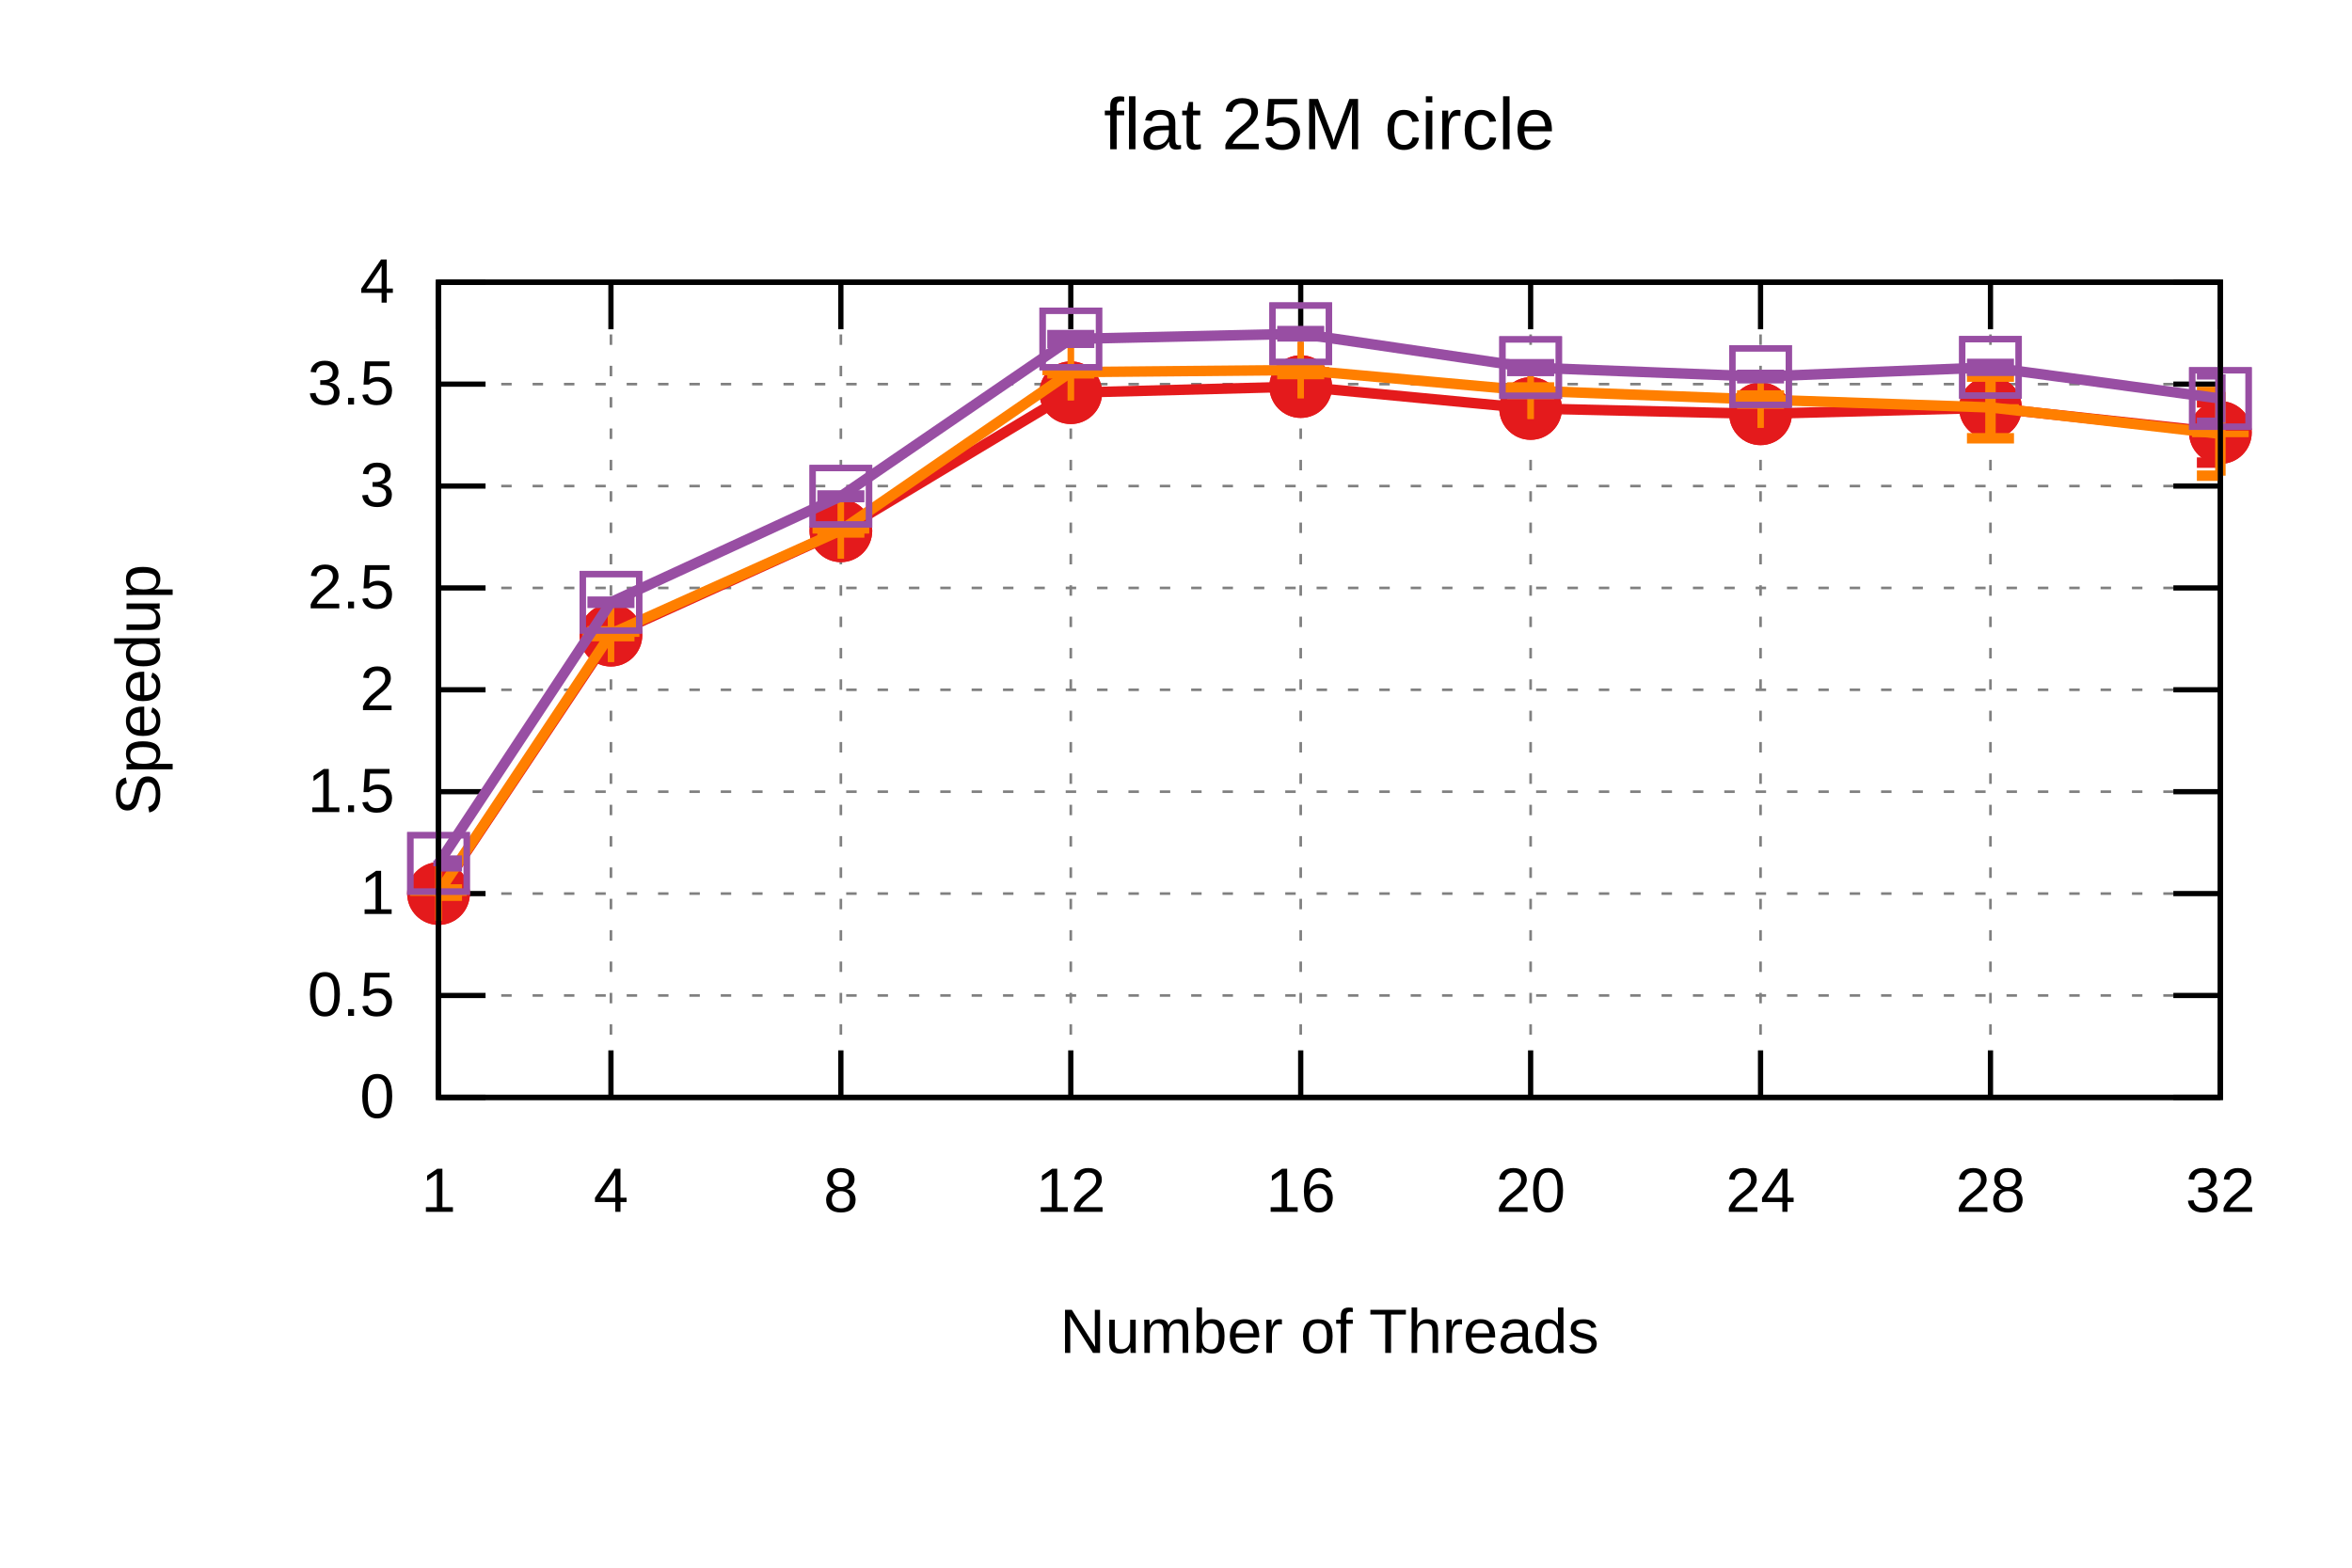
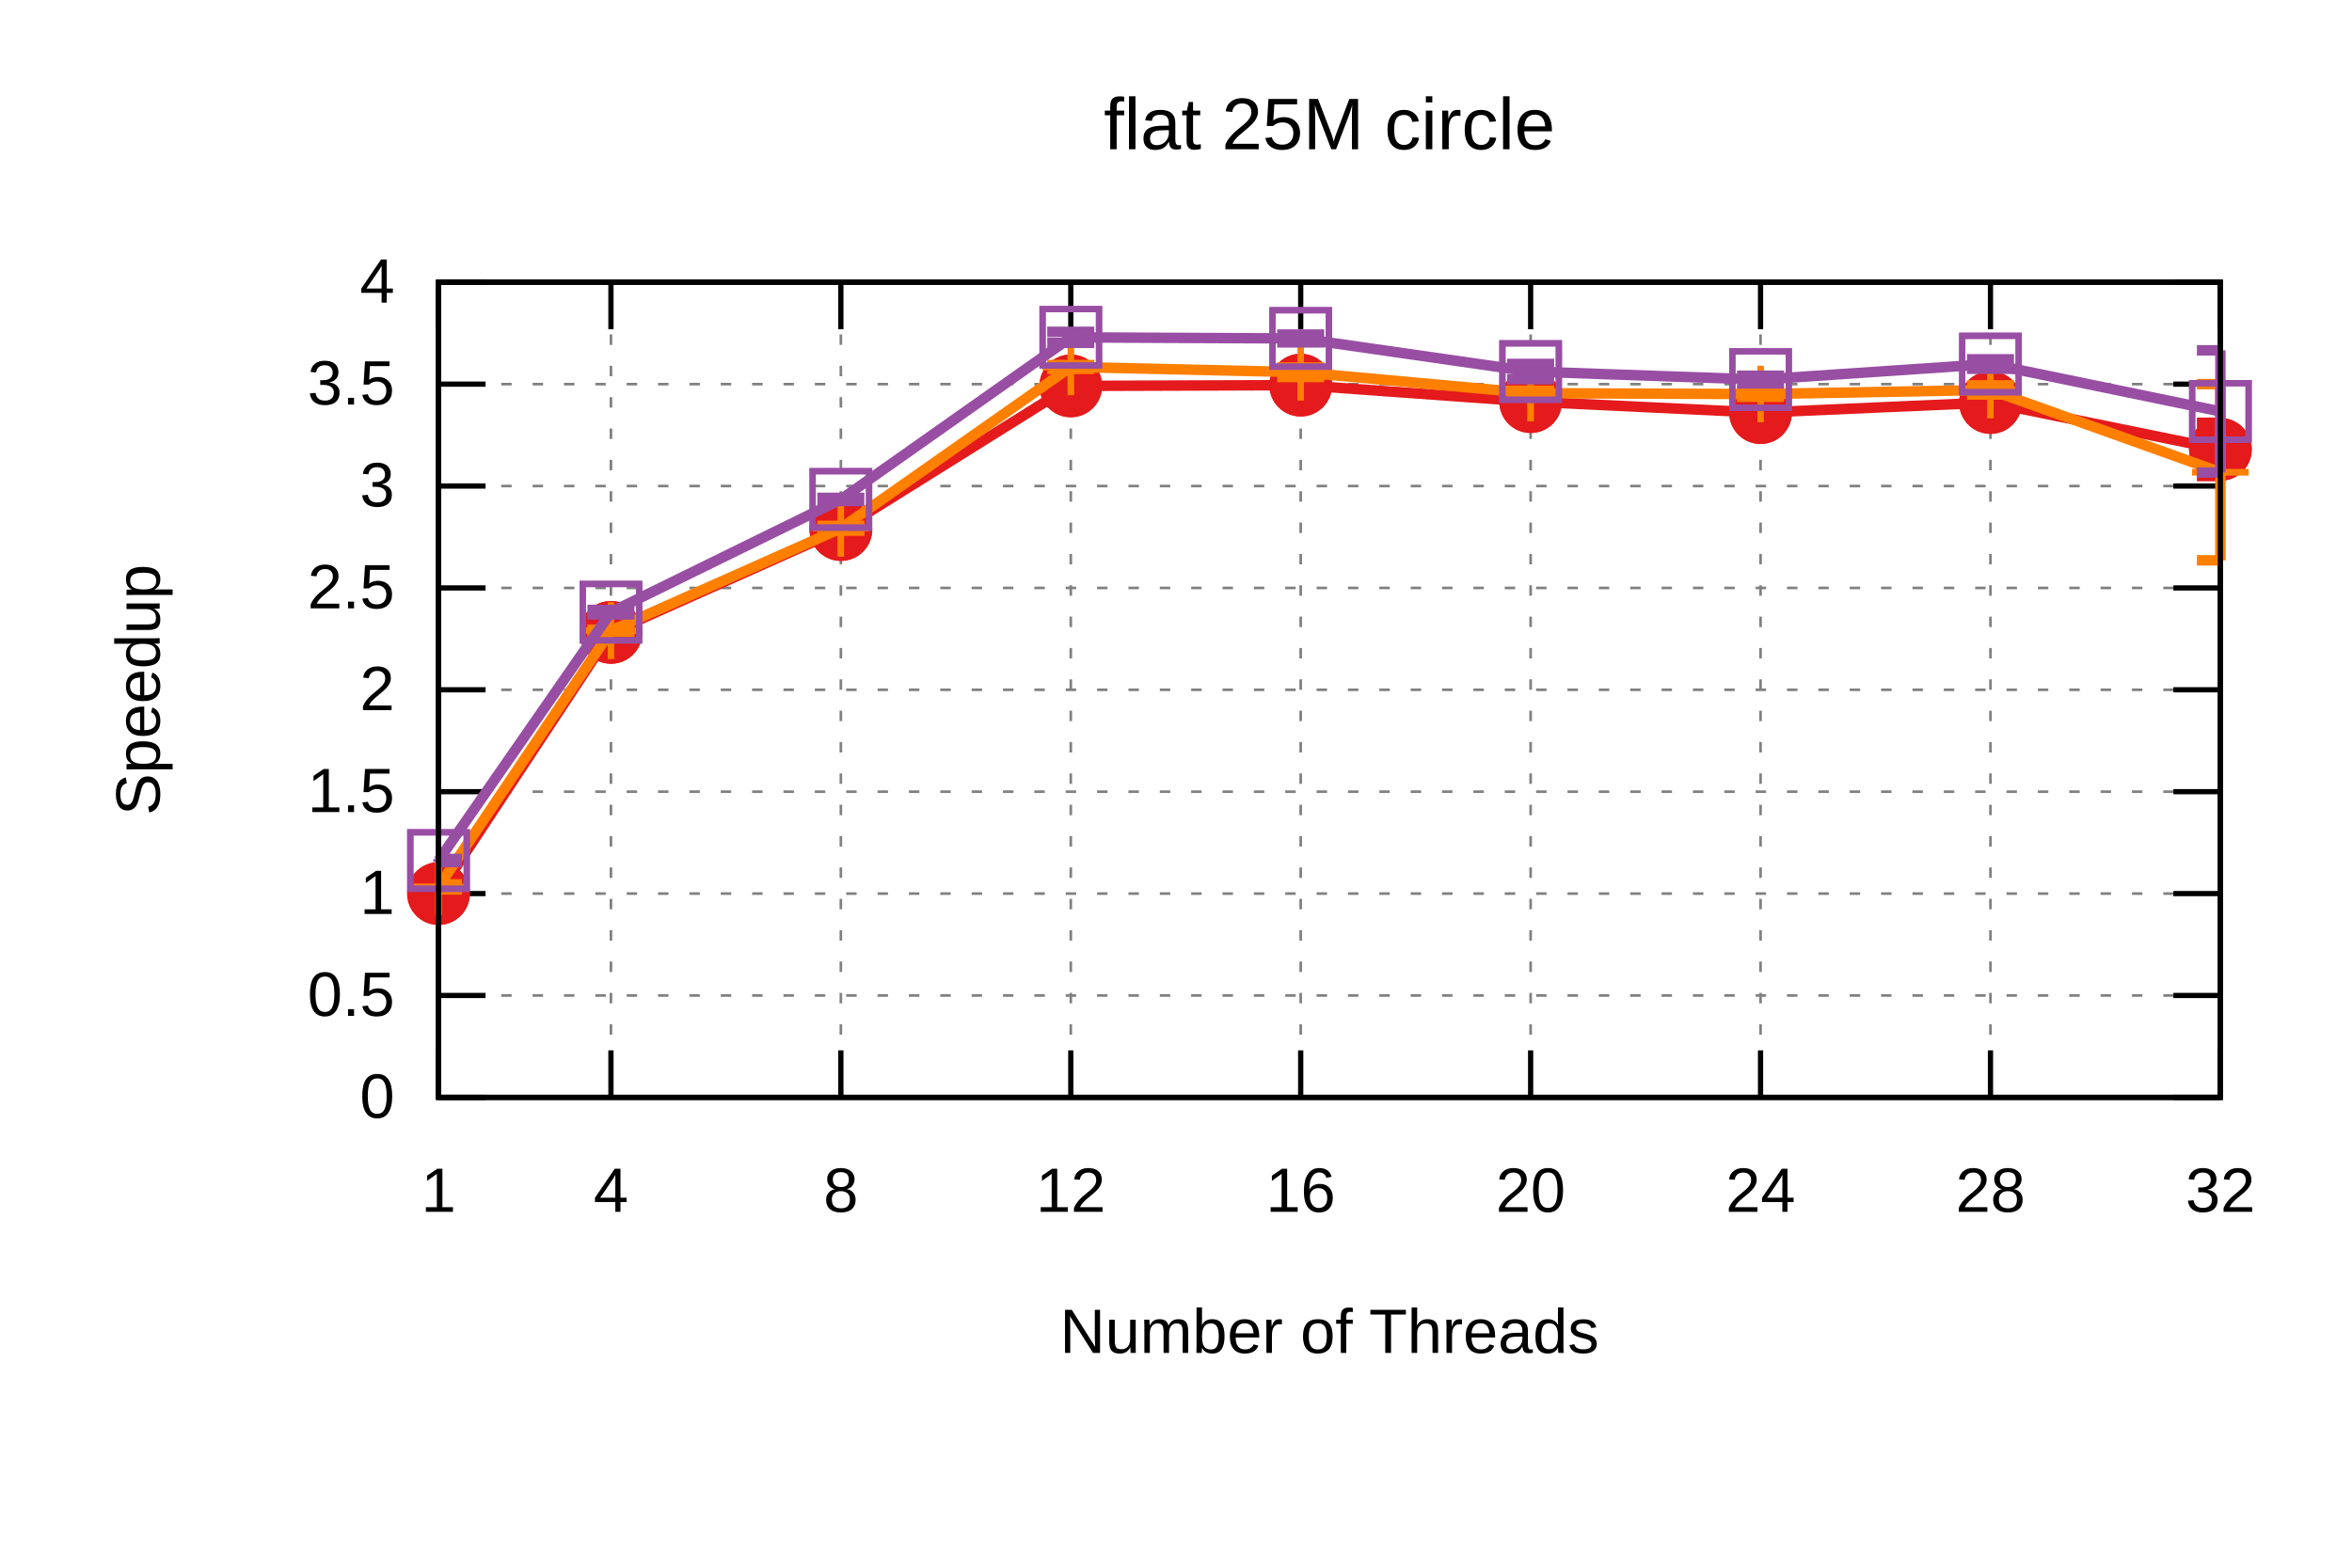
<svg xmlns="http://www.w3.org/2000/svg" xmlns:xlink="http://www.w3.org/1999/xlink" width="450" height="300" viewBox="0 0 450 300">
  <g id="gnuplot_canvas">
    <rect x="0" y="0" width="450" height="300" fill="none" />
    <defs>
      <circle id="gpDot" r="0.5" stroke-width="0.5" stroke="currentColor" />
      <path id="gpPt0" stroke-width="0.222" stroke="currentColor" d="M-1,0 h2 M0,-1 v2" />
      <path id="gpPt1" stroke-width="0.222" stroke="currentColor" d="M-1,-1 L1,1 M1,-1 L-1,1" />
      <path id="gpPt2" stroke-width="0.222" stroke="currentColor" d="M-1,0 L1,0 M0,-1 L0,1 M-1,-1 L1,1 M-1,1 L1,-1" />
      <rect id="gpPt3" stroke-width="0.222" stroke="currentColor" x="-1" y="-1" width="2" height="2" />
      <rect id="gpPt4" stroke-width="0.222" stroke="currentColor" fill="currentColor" x="-1" y="-1" width="2" height="2" />
      <circle id="gpPt5" stroke-width="0.222" stroke="currentColor" cx="0" cy="0" r="1" />
      <use xlink:href="#gpPt5" id="gpPt6" fill="currentColor" stroke="none" />
      <path id="gpPt7" stroke-width="0.222" stroke="currentColor" d="M0,-1.33 L-1.33,0.67 L1.33,0.67 z" />
      <use xlink:href="#gpPt7" id="gpPt8" fill="currentColor" stroke="none" />
      <use xlink:href="#gpPt7" id="gpPt9" stroke="currentColor" transform="rotate(180)" />
      <use xlink:href="#gpPt9" id="gpPt10" fill="currentColor" stroke="none" />
      <use xlink:href="#gpPt3" id="gpPt11" stroke="currentColor" transform="rotate(45)" />
      <use xlink:href="#gpPt11" id="gpPt12" fill="currentColor" stroke="none" />
      <path id="gpPt13" stroke-width="0.222" stroke="currentColor" d="M0,1.330 L1.265,0.411 L0.782,-1.067 L-0.782,-1.076 L-1.265,0.411 z" />
      <use xlink:href="#gpPt13" id="gpPt14" fill="currentColor" stroke="none" />
      <filter id="textbox" filterUnits="objectBoundingBox" x="0" y="0" height="1" width="1">
        <feFlood flood-color="white" flood-opacity="1" result="bgnd" />
        <feComposite in="SourceGraphic" in2="bgnd" operator="atop" />
      </filter>
      <filter id="greybox" filterUnits="objectBoundingBox" x="0" y="0" height="1" width="1">
        <feFlood flood-color="lightgrey" flood-opacity="1" result="grey" />
        <feComposite in="SourceGraphic" in2="grey" operator="atop" />
      </filter>
    </defs>
    <g fill="none" color="white" stroke="currentColor" stroke-width="1.00" stroke-linecap="butt" stroke-linejoin="miter">
</g>
    <g fill="none" color="black" stroke="currentColor" stroke-width="1.00" stroke-linecap="butt" stroke-linejoin="miter">
</g>
    <g fill="none" color="black" stroke="black" stroke-width="0.50" stroke-linecap="butt" stroke-linejoin="miter">
</g>
    <g fill="none" color="gray" stroke="currentColor" stroke-width="0.50" stroke-linecap="butt" stroke-linejoin="miter">
      <path stroke="gray" stroke-dasharray="2,4" class="gridline" d="M83.90,210.00 L424.82,210.00  " />
    </g>
    <g fill="none" color="gray" stroke="gray" stroke-width="1.00" stroke-linecap="butt" stroke-linejoin="miter">
</g>
    <g fill="none" color="black" stroke="currentColor" stroke-width="1.00" stroke-linecap="butt" stroke-linejoin="miter">
      <path stroke="black" d="M83.90,210.00 L92.90,210.00 M424.82,210.00 L415.82,210.00  " />
      <g transform="translate(75.51,213.90)" stroke="none" fill="black" font-family="Arial" font-size="12.00" text-anchor="end">
        <text>
          <tspan font-family="Arial"> 0</tspan>
        </text>
      </g>
    </g>
    <g fill="none" color="black" stroke="currentColor" stroke-width="1.00" stroke-linecap="butt" stroke-linejoin="miter">
</g>
    <g fill="none" color="black" stroke="black" stroke-width="0.50" stroke-linecap="butt" stroke-linejoin="miter">
</g>
    <g fill="none" color="gray" stroke="currentColor" stroke-width="0.50" stroke-linecap="butt" stroke-linejoin="miter">
      <path stroke="gray" stroke-dasharray="2,4" class="gridline" d="M83.90,190.50 L424.82,190.50  " />
    </g>
    <g fill="none" color="gray" stroke="gray" stroke-width="1.00" stroke-linecap="butt" stroke-linejoin="miter">
</g>
    <g fill="none" color="black" stroke="currentColor" stroke-width="1.00" stroke-linecap="butt" stroke-linejoin="miter">
      <path stroke="black" d="M83.90,190.50 L92.90,190.50 M424.82,190.50 L415.82,190.50  " />
      <g transform="translate(75.51,194.40)" stroke="none" fill="black" font-family="Arial" font-size="12.00" text-anchor="end">
        <text>
          <tspan font-family="Arial"> 0.5</tspan>
        </text>
      </g>
    </g>
    <g fill="none" color="black" stroke="currentColor" stroke-width="1.00" stroke-linecap="butt" stroke-linejoin="miter">
</g>
    <g fill="none" color="black" stroke="black" stroke-width="0.50" stroke-linecap="butt" stroke-linejoin="miter">
</g>
    <g fill="none" color="gray" stroke="currentColor" stroke-width="0.50" stroke-linecap="butt" stroke-linejoin="miter">
      <path stroke="gray" stroke-dasharray="2,4" class="gridline" d="M83.90,171.00 L424.82,171.00  " />
    </g>
    <g fill="none" color="gray" stroke="gray" stroke-width="1.00" stroke-linecap="butt" stroke-linejoin="miter">
</g>
    <g fill="none" color="black" stroke="currentColor" stroke-width="1.00" stroke-linecap="butt" stroke-linejoin="miter">
      <path stroke="black" d="M83.90,171.00 L92.90,171.00 M424.82,171.00 L415.82,171.00  " />
      <g transform="translate(75.51,174.90)" stroke="none" fill="black" font-family="Arial" font-size="12.00" text-anchor="end">
        <text>
          <tspan font-family="Arial"> 1</tspan>
        </text>
      </g>
    </g>
    <g fill="none" color="black" stroke="currentColor" stroke-width="1.00" stroke-linecap="butt" stroke-linejoin="miter">
</g>
    <g fill="none" color="black" stroke="black" stroke-width="0.50" stroke-linecap="butt" stroke-linejoin="miter">
</g>
    <g fill="none" color="gray" stroke="currentColor" stroke-width="0.50" stroke-linecap="butt" stroke-linejoin="miter">
      <path stroke="gray" stroke-dasharray="2,4" class="gridline" d="M83.90,151.50 L424.82,151.50  " />
    </g>
    <g fill="none" color="gray" stroke="gray" stroke-width="1.00" stroke-linecap="butt" stroke-linejoin="miter">
</g>
    <g fill="none" color="black" stroke="currentColor" stroke-width="1.00" stroke-linecap="butt" stroke-linejoin="miter">
      <path stroke="black" d="M83.90,151.50 L92.90,151.50 M424.82,151.50 L415.82,151.50  " />
      <g transform="translate(75.51,155.40)" stroke="none" fill="black" font-family="Arial" font-size="12.00" text-anchor="end">
        <text>
          <tspan font-family="Arial"> 1.5</tspan>
        </text>
      </g>
    </g>
    <g fill="none" color="black" stroke="currentColor" stroke-width="1.00" stroke-linecap="butt" stroke-linejoin="miter">
</g>
    <g fill="none" color="black" stroke="black" stroke-width="0.50" stroke-linecap="butt" stroke-linejoin="miter">
</g>
    <g fill="none" color="gray" stroke="currentColor" stroke-width="0.50" stroke-linecap="butt" stroke-linejoin="miter">
      <path stroke="gray" stroke-dasharray="2,4" class="gridline" d="M83.90,132.00 L424.82,132.00  " />
    </g>
    <g fill="none" color="gray" stroke="gray" stroke-width="1.00" stroke-linecap="butt" stroke-linejoin="miter">
</g>
    <g fill="none" color="black" stroke="currentColor" stroke-width="1.00" stroke-linecap="butt" stroke-linejoin="miter">
      <path stroke="black" d="M83.90,132.00 L92.90,132.00 M424.82,132.00 L415.82,132.00  " />
      <g transform="translate(75.51,135.90)" stroke="none" fill="black" font-family="Arial" font-size="12.00" text-anchor="end">
        <text>
          <tspan font-family="Arial"> 2</tspan>
        </text>
      </g>
    </g>
    <g fill="none" color="black" stroke="currentColor" stroke-width="1.00" stroke-linecap="butt" stroke-linejoin="miter">
</g>
    <g fill="none" color="black" stroke="black" stroke-width="0.50" stroke-linecap="butt" stroke-linejoin="miter">
</g>
    <g fill="none" color="gray" stroke="currentColor" stroke-width="0.50" stroke-linecap="butt" stroke-linejoin="miter">
      <path stroke="gray" stroke-dasharray="2,4" class="gridline" d="M83.90,112.51 L424.82,112.51  " />
    </g>
    <g fill="none" color="gray" stroke="gray" stroke-width="1.00" stroke-linecap="butt" stroke-linejoin="miter">
</g>
    <g fill="none" color="black" stroke="currentColor" stroke-width="1.00" stroke-linecap="butt" stroke-linejoin="miter">
      <path stroke="black" d="M83.90,112.51 L92.90,112.51 M424.82,112.51 L415.82,112.51  " />
      <g transform="translate(75.51,116.41)" stroke="none" fill="black" font-family="Arial" font-size="12.00" text-anchor="end">
        <text>
          <tspan font-family="Arial"> 2.5</tspan>
        </text>
      </g>
    </g>
    <g fill="none" color="black" stroke="currentColor" stroke-width="1.00" stroke-linecap="butt" stroke-linejoin="miter">
</g>
    <g fill="none" color="black" stroke="black" stroke-width="0.50" stroke-linecap="butt" stroke-linejoin="miter">
</g>
    <g fill="none" color="gray" stroke="currentColor" stroke-width="0.50" stroke-linecap="butt" stroke-linejoin="miter">
      <path stroke="gray" stroke-dasharray="2,4" class="gridline" d="M83.90,93.01 L424.82,93.01  " />
    </g>
    <g fill="none" color="gray" stroke="gray" stroke-width="1.00" stroke-linecap="butt" stroke-linejoin="miter">
</g>
    <g fill="none" color="black" stroke="currentColor" stroke-width="1.00" stroke-linecap="butt" stroke-linejoin="miter">
      <path stroke="black" d="M83.90,93.01 L92.90,93.01 M424.82,93.01 L415.82,93.01  " />
      <g transform="translate(75.51,96.91)" stroke="none" fill="black" font-family="Arial" font-size="12.00" text-anchor="end">
        <text>
          <tspan font-family="Arial"> 3</tspan>
        </text>
      </g>
    </g>
    <g fill="none" color="black" stroke="currentColor" stroke-width="1.00" stroke-linecap="butt" stroke-linejoin="miter">
</g>
    <g fill="none" color="black" stroke="black" stroke-width="0.50" stroke-linecap="butt" stroke-linejoin="miter">
</g>
    <g fill="none" color="gray" stroke="currentColor" stroke-width="0.50" stroke-linecap="butt" stroke-linejoin="miter">
      <path stroke="gray" stroke-dasharray="2,4" class="gridline" d="M83.90,73.51 L424.82,73.51  " />
    </g>
    <g fill="none" color="gray" stroke="gray" stroke-width="1.00" stroke-linecap="butt" stroke-linejoin="miter">
</g>
    <g fill="none" color="black" stroke="currentColor" stroke-width="1.00" stroke-linecap="butt" stroke-linejoin="miter">
      <path stroke="black" d="M83.90,73.51 L92.90,73.51 M424.82,73.51 L415.82,73.51  " />
      <g transform="translate(75.51,77.41)" stroke="none" fill="black" font-family="Arial" font-size="12.00" text-anchor="end">
        <text>
          <tspan font-family="Arial"> 3.5</tspan>
        </text>
      </g>
    </g>
    <g fill="none" color="black" stroke="currentColor" stroke-width="1.00" stroke-linecap="butt" stroke-linejoin="miter">
</g>
    <g fill="none" color="black" stroke="black" stroke-width="0.50" stroke-linecap="butt" stroke-linejoin="miter">
</g>
    <g fill="none" color="gray" stroke="currentColor" stroke-width="0.50" stroke-linecap="butt" stroke-linejoin="miter">
      <path stroke="gray" stroke-dasharray="2,4" class="gridline" d="M83.90,54.01 L424.82,54.01  " />
    </g>
    <g fill="none" color="gray" stroke="gray" stroke-width="1.00" stroke-linecap="butt" stroke-linejoin="miter">
</g>
    <g fill="none" color="black" stroke="currentColor" stroke-width="1.00" stroke-linecap="butt" stroke-linejoin="miter">
      <path stroke="black" d="M83.90,54.01 L92.90,54.01 M424.82,54.01 L415.82,54.01  " />
      <g transform="translate(75.51,57.91)" stroke="none" fill="black" font-family="Arial" font-size="12.00" text-anchor="end">
        <text>
          <tspan font-family="Arial"> 4</tspan>
        </text>
      </g>
    </g>
    <g fill="none" color="black" stroke="currentColor" stroke-width="1.00" stroke-linecap="butt" stroke-linejoin="miter">
</g>
    <g fill="none" color="black" stroke="black" stroke-width="0.50" stroke-linecap="butt" stroke-linejoin="miter">
</g>
    <g fill="none" color="gray" stroke="currentColor" stroke-width="0.50" stroke-linecap="butt" stroke-linejoin="miter">
      <path stroke="gray" stroke-dasharray="2,4" class="gridline" d="M83.90,210.00 L83.90,54.01  " />
    </g>
    <g fill="none" color="gray" stroke="gray" stroke-width="1.00" stroke-linecap="butt" stroke-linejoin="miter">
</g>
    <g fill="none" color="black" stroke="currentColor" stroke-width="1.00" stroke-linecap="butt" stroke-linejoin="miter">
      <path stroke="black" d="M83.90,210.00 L83.90,201.00 M83.90,54.01 L83.90,63.01  " />
      <g transform="translate(83.90,231.90)" stroke="none" fill="black" font-family="Arial" font-size="12.00" text-anchor="middle">
        <text>
          <tspan font-family="Arial"> 1</tspan>
        </text>
      </g>
    </g>
    <g fill="none" color="black" stroke="currentColor" stroke-width="1.00" stroke-linecap="butt" stroke-linejoin="miter">
</g>
    <g fill="none" color="black" stroke="black" stroke-width="0.50" stroke-linecap="butt" stroke-linejoin="miter">
</g>
    <g fill="none" color="gray" stroke="currentColor" stroke-width="0.50" stroke-linecap="butt" stroke-linejoin="miter">
      <path stroke="gray" stroke-dasharray="2,4" class="gridline" d="M116.89,210.00 L116.89,54.01  " />
    </g>
    <g fill="none" color="gray" stroke="gray" stroke-width="1.00" stroke-linecap="butt" stroke-linejoin="miter">
</g>
    <g fill="none" color="black" stroke="currentColor" stroke-width="1.00" stroke-linecap="butt" stroke-linejoin="miter">
      <path stroke="black" d="M116.89,210.00 L116.89,201.00 M116.89,54.01 L116.89,63.01  " />
      <g transform="translate(116.89,231.90)" stroke="none" fill="black" font-family="Arial" font-size="12.00" text-anchor="middle">
        <text>
          <tspan font-family="Arial"> 4</tspan>
        </text>
      </g>
    </g>
    <g fill="none" color="black" stroke="currentColor" stroke-width="1.00" stroke-linecap="butt" stroke-linejoin="miter">
</g>
    <g fill="none" color="black" stroke="black" stroke-width="0.50" stroke-linecap="butt" stroke-linejoin="miter">
</g>
    <g fill="none" color="gray" stroke="currentColor" stroke-width="0.50" stroke-linecap="butt" stroke-linejoin="miter">
      <path stroke="gray" stroke-dasharray="2,4" class="gridline" d="M160.88,210.00 L160.88,54.01  " />
    </g>
    <g fill="none" color="gray" stroke="gray" stroke-width="1.00" stroke-linecap="butt" stroke-linejoin="miter">
</g>
    <g fill="none" color="black" stroke="currentColor" stroke-width="1.00" stroke-linecap="butt" stroke-linejoin="miter">
      <path stroke="black" d="M160.88,210.00 L160.88,201.00 M160.88,54.01 L160.88,63.01  " />
      <g transform="translate(160.88,231.90)" stroke="none" fill="black" font-family="Arial" font-size="12.00" text-anchor="middle">
        <text>
          <tspan font-family="Arial"> 8</tspan>
        </text>
      </g>
    </g>
    <g fill="none" color="black" stroke="currentColor" stroke-width="1.00" stroke-linecap="butt" stroke-linejoin="miter">
</g>
    <g fill="none" color="black" stroke="black" stroke-width="0.50" stroke-linecap="butt" stroke-linejoin="miter">
</g>
    <g fill="none" color="gray" stroke="currentColor" stroke-width="0.50" stroke-linecap="butt" stroke-linejoin="miter">
      <path stroke="gray" stroke-dasharray="2,4" class="gridline" d="M204.87,210.00 L204.87,54.01  " />
    </g>
    <g fill="none" color="gray" stroke="gray" stroke-width="1.00" stroke-linecap="butt" stroke-linejoin="miter">
</g>
    <g fill="none" color="black" stroke="currentColor" stroke-width="1.00" stroke-linecap="butt" stroke-linejoin="miter">
      <path stroke="black" d="M204.87,210.00 L204.87,201.00 M204.87,54.01 L204.87,63.01  " />
      <g transform="translate(204.87,231.90)" stroke="none" fill="black" font-family="Arial" font-size="12.00" text-anchor="middle">
        <text>
          <tspan font-family="Arial"> 12</tspan>
        </text>
      </g>
    </g>
    <g fill="none" color="black" stroke="currentColor" stroke-width="1.00" stroke-linecap="butt" stroke-linejoin="miter">
</g>
    <g fill="none" color="black" stroke="black" stroke-width="0.50" stroke-linecap="butt" stroke-linejoin="miter">
</g>
    <g fill="none" color="gray" stroke="currentColor" stroke-width="0.50" stroke-linecap="butt" stroke-linejoin="miter">
      <path stroke="gray" stroke-dasharray="2,4" class="gridline" d="M248.86,210.00 L248.86,54.01  " />
    </g>
    <g fill="none" color="gray" stroke="gray" stroke-width="1.00" stroke-linecap="butt" stroke-linejoin="miter">
</g>
    <g fill="none" color="black" stroke="currentColor" stroke-width="1.00" stroke-linecap="butt" stroke-linejoin="miter">
      <path stroke="black" d="M248.86,210.00 L248.86,201.00 M248.86,54.01 L248.86,63.01  " />
      <g transform="translate(248.86,231.90)" stroke="none" fill="black" font-family="Arial" font-size="12.00" text-anchor="middle">
        <text>
          <tspan font-family="Arial"> 16</tspan>
        </text>
      </g>
    </g>
    <g fill="none" color="black" stroke="currentColor" stroke-width="1.00" stroke-linecap="butt" stroke-linejoin="miter">
</g>
    <g fill="none" color="black" stroke="black" stroke-width="0.50" stroke-linecap="butt" stroke-linejoin="miter">
</g>
    <g fill="none" color="gray" stroke="currentColor" stroke-width="0.50" stroke-linecap="butt" stroke-linejoin="miter">
      <path stroke="gray" stroke-dasharray="2,4" class="gridline" d="M292.85,210.00 L292.85,54.01  " />
    </g>
    <g fill="none" color="gray" stroke="gray" stroke-width="1.00" stroke-linecap="butt" stroke-linejoin="miter">
</g>
    <g fill="none" color="black" stroke="currentColor" stroke-width="1.00" stroke-linecap="butt" stroke-linejoin="miter">
      <path stroke="black" d="M292.85,210.00 L292.85,201.00 M292.85,54.01 L292.85,63.01  " />
      <g transform="translate(292.85,231.90)" stroke="none" fill="black" font-family="Arial" font-size="12.00" text-anchor="middle">
        <text>
          <tspan font-family="Arial"> 20</tspan>
        </text>
      </g>
    </g>
    <g fill="none" color="black" stroke="currentColor" stroke-width="1.00" stroke-linecap="butt" stroke-linejoin="miter">
</g>
    <g fill="none" color="black" stroke="black" stroke-width="0.50" stroke-linecap="butt" stroke-linejoin="miter">
</g>
    <g fill="none" color="gray" stroke="currentColor" stroke-width="0.50" stroke-linecap="butt" stroke-linejoin="miter">
      <path stroke="gray" stroke-dasharray="2,4" class="gridline" d="M336.84,210.00 L336.84,54.01  " />
    </g>
    <g fill="none" color="gray" stroke="gray" stroke-width="1.00" stroke-linecap="butt" stroke-linejoin="miter">
</g>
    <g fill="none" color="black" stroke="currentColor" stroke-width="1.00" stroke-linecap="butt" stroke-linejoin="miter">
      <path stroke="black" d="M336.84,210.00 L336.84,201.00 M336.84,54.01 L336.84,63.01  " />
      <g transform="translate(336.84,231.90)" stroke="none" fill="black" font-family="Arial" font-size="12.00" text-anchor="middle">
        <text>
          <tspan font-family="Arial"> 24</tspan>
        </text>
      </g>
    </g>
    <g fill="none" color="black" stroke="currentColor" stroke-width="1.00" stroke-linecap="butt" stroke-linejoin="miter">
</g>
    <g fill="none" color="black" stroke="black" stroke-width="0.50" stroke-linecap="butt" stroke-linejoin="miter">
</g>
    <g fill="none" color="gray" stroke="currentColor" stroke-width="0.50" stroke-linecap="butt" stroke-linejoin="miter">
      <path stroke="gray" stroke-dasharray="2,4" class="gridline" d="M380.83,210.00 L380.83,54.01  " />
    </g>
    <g fill="none" color="gray" stroke="gray" stroke-width="1.00" stroke-linecap="butt" stroke-linejoin="miter">
</g>
    <g fill="none" color="black" stroke="currentColor" stroke-width="1.00" stroke-linecap="butt" stroke-linejoin="miter">
      <path stroke="black" d="M380.83,210.00 L380.83,201.00 M380.83,54.01 L380.83,63.01  " />
      <g transform="translate(380.83,231.90)" stroke="none" fill="black" font-family="Arial" font-size="12.00" text-anchor="middle">
        <text>
          <tspan font-family="Arial"> 28</tspan>
        </text>
      </g>
    </g>
    <g fill="none" color="black" stroke="currentColor" stroke-width="1.00" stroke-linecap="butt" stroke-linejoin="miter">
</g>
    <g fill="none" color="black" stroke="black" stroke-width="0.50" stroke-linecap="butt" stroke-linejoin="miter">
</g>
    <g fill="none" color="gray" stroke="currentColor" stroke-width="0.50" stroke-linecap="butt" stroke-linejoin="miter">
      <path stroke="gray" stroke-dasharray="2,4" class="gridline" d="M424.82,210.00 L424.82,54.01  " />
    </g>
    <g fill="none" color="gray" stroke="gray" stroke-width="1.00" stroke-linecap="butt" stroke-linejoin="miter">
</g>
    <g fill="none" color="black" stroke="currentColor" stroke-width="1.00" stroke-linecap="butt" stroke-linejoin="miter">
      <path stroke="black" d="M424.82,210.00 L424.82,201.00 M424.82,54.01 L424.82,63.01  " />
      <g transform="translate(424.82,231.90)" stroke="none" fill="black" font-family="Arial" font-size="12.00" text-anchor="middle">
        <text>
          <tspan font-family="Arial"> 32</tspan>
        </text>
      </g>
    </g>
    <g fill="none" color="black" stroke="currentColor" stroke-width="1.00" stroke-linecap="butt" stroke-linejoin="miter">
</g>
    <g fill="none" color="black" stroke="currentColor" stroke-width="1.00" stroke-linecap="butt" stroke-linejoin="miter">
      <path stroke="black" d="M83.90,54.01 L83.90,210.00 L424.82,210.00 L424.82,54.01 L83.90,54.01 Z  " />
    </g>
    <g fill="none" color="black" stroke="currentColor" stroke-width="1.00" stroke-linecap="butt" stroke-linejoin="miter">
      <g transform="translate(30.55,132.01) rotate(270)" stroke="none" fill="black" font-family="Arial" font-size="12.00" text-anchor="middle">
        <text>
          <tspan font-family="Arial">Speedup</tspan>
        </text>
      </g>
    </g>
    <g fill="none" color="black" stroke="currentColor" stroke-width="1.00" stroke-linecap="butt" stroke-linejoin="miter">
      <g transform="translate(254.36,258.90)" stroke="none" fill="black" font-family="Arial" font-size="12.00" text-anchor="middle">
        <text>
          <tspan font-family="Arial">Number of Threads</tspan>
        </text>
      </g>
    </g>
    <g fill="none" color="black" stroke="currentColor" stroke-width="1.00" stroke-linecap="butt" stroke-linejoin="miter">
</g>
    <g id="gnuplot_plot_1">
      <g fill="none" color="white" stroke="currentColor" stroke-width="2.00" stroke-linecap="butt" stroke-linejoin="miter">
</g>
      <g fill="none" color="black" stroke="currentColor" stroke-width="2.00" stroke-linecap="butt" stroke-linejoin="miter">
-         <path stroke="rgb(228,  26,  28)" d="M83.90,172.85 L83.90,169.15 M83.90,172.85 L88.40,172.85 M83.90,169.15 L88.40,169.15 M116.89,121.84 L116.89,121.26   M112.39,121.84 L121.39,121.84 M112.39,121.26 L121.39,121.26 M160.88,101.67 L160.88,101.49 M156.38,101.67 L165.38,101.67   M156.38,101.49 L165.38,101.49 M204.87,75.71 L204.87,74.59 M200.37,75.71 L209.37,75.71 M200.37,74.59 L209.37,74.59   M248.86,74.83 L248.86,73.14 M244.36,74.83 L253.36,74.83 M244.36,73.14 L253.36,73.14 M292.85,79.02 L292.85,77.33   M288.35,79.02 L297.35,79.02 M288.35,77.33 L297.35,77.33 M336.84,79.82 L336.84,78.55 M332.34,79.82 L341.34,79.82   M332.34,78.55 L341.34,78.55 M380.83,78.72 L380.83,77.37 M376.33,78.72 L385.33,78.72 M376.33,77.37 L385.33,77.37   M424.82,88.53 L424.82,77.01 M420.32,88.53 L424.82,88.53 M420.32,77.01 L424.82,77.01  " />
+         <path stroke="rgb(228,  26,  28)" d="M83.90,171.48 L83.90,170.52 M83.90,171.48 L88.40,171.48 M83.90,170.52 L88.40,170.52 M116.89,122.11 L116.89,119.93   M112.39,122.11 L121.39,122.11 M112.39,119.93 L121.39,119.93 M160.88,101.50 L160.88,101.18 M156.38,101.50 L165.38,101.50   M156.38,101.18 L165.38,101.18 M204.87,74.38 L204.87,73.32 M200.37,74.38 L209.37,74.38 M200.37,73.32 L209.37,73.32   M248.86,75.21 L248.86,72.19 M244.36,75.21 L253.36,75.21 M244.36,72.19 L253.36,72.19 M292.85,77.33 L292.85,76.39   M288.35,77.33 L297.35,77.33 M288.35,76.39 L297.35,76.39 M336.84,79.61 L336.84,78.31 M332.34,79.61 L341.34,79.61   M332.34,78.31 L341.34,78.31 M380.83,78.26 L380.83,75.80 M376.33,78.26 L385.33,78.26 M376.33,75.80 L385.33,75.80   M424.82,91.10 L424.82,80.90 M420.32,91.10 L424.82,91.10 M420.32,80.90 L424.82,80.90  " />
      </g>
      <g fill="none" color="black" stroke="currentColor" stroke-width="2.00" stroke-linecap="butt" stroke-linejoin="miter">
        <use xlink:href="#gpPt6" transform="translate(83.90,171.00) scale(5.40)" color="rgb(228,  26,  28)" />
-         <use xlink:href="#gpPt6" transform="translate(116.89,121.55) scale(5.40)" color="rgb(228,  26,  28)" />
-         <use xlink:href="#gpPt6" transform="translate(160.88,101.58) scale(5.40)" color="rgb(228,  26,  28)" />
-         <use xlink:href="#gpPt6" transform="translate(204.87,75.15) scale(5.40)" color="rgb(228,  26,  28)" />
-         <use xlink:href="#gpPt6" transform="translate(248.86,73.98) scale(5.40)" color="rgb(228,  26,  28)" />
-         <use xlink:href="#gpPt6" transform="translate(292.85,78.17) scale(5.40)" color="rgb(228,  26,  28)" />
-         <use xlink:href="#gpPt6" transform="translate(336.84,79.19) scale(5.40)" color="rgb(228,  26,  28)" />
-         <use xlink:href="#gpPt6" transform="translate(380.83,78.04) scale(5.40)" color="rgb(228,  26,  28)" />
-         <use xlink:href="#gpPt6" transform="translate(424.82,82.77) scale(5.40)" color="rgb(228,  26,  28)" />
+         <use xlink:href="#gpPt6" transform="translate(116.89,121.02) scale(5.40)" color="rgb(228,  26,  28)" />
+         <use xlink:href="#gpPt6" transform="translate(160.88,101.34) scale(5.40)" color="rgb(228,  26,  28)" />
+         <use xlink:href="#gpPt6" transform="translate(204.87,73.85) scale(5.40)" color="rgb(228,  26,  28)" />
+         <use xlink:href="#gpPt6" transform="translate(248.86,73.70) scale(5.40)" color="rgb(228,  26,  28)" />
+         <use xlink:href="#gpPt6" transform="translate(292.85,76.86) scale(5.40)" color="rgb(228,  26,  28)" />
+         <use xlink:href="#gpPt6" transform="translate(336.84,78.96) scale(5.40)" color="rgb(228,  26,  28)" />
+         <use xlink:href="#gpPt6" transform="translate(380.83,77.03) scale(5.40)" color="rgb(228,  26,  28)" />
+         <use xlink:href="#gpPt6" transform="translate(424.82,86.00) scale(5.40)" color="rgb(228,  26,  28)" />
      </g>
    </g>
    <g id="gnuplot_plot_2">
      <g fill="none" color="black" stroke="currentColor" stroke-width="2.00" stroke-linecap="butt" stroke-linejoin="miter">
-         <path stroke="rgb(228,  26,  28)" d="M83.90,171.00 L116.89,121.55 L160.88,101.58 L204.87,75.15 L248.86,73.98 L292.85,78.17 L336.84,79.19 L380.83,78.04   L424.82,82.77  " />
+         <path stroke="rgb(228,  26,  28)" d="M83.90,171.00 L116.89,121.02 L160.88,101.34 L204.87,73.85 L248.86,73.70 L292.85,76.86 L336.84,78.96 L380.83,77.03   L424.82,86.00  " />
        <use xlink:href="#gpPt6" transform="translate(83.90,171.00) scale(5.40)" color="rgb(228,  26,  28)" />
-         <use xlink:href="#gpPt6" transform="translate(116.89,121.55) scale(5.40)" color="rgb(228,  26,  28)" />
-         <use xlink:href="#gpPt6" transform="translate(160.88,101.58) scale(5.40)" color="rgb(228,  26,  28)" />
-         <use xlink:href="#gpPt6" transform="translate(204.87,75.15) scale(5.40)" color="rgb(228,  26,  28)" />
-         <use xlink:href="#gpPt6" transform="translate(248.86,73.98) scale(5.40)" color="rgb(228,  26,  28)" />
-         <use xlink:href="#gpPt6" transform="translate(292.85,78.17) scale(5.40)" color="rgb(228,  26,  28)" />
-         <use xlink:href="#gpPt6" transform="translate(336.84,79.19) scale(5.40)" color="rgb(228,  26,  28)" />
-         <use xlink:href="#gpPt6" transform="translate(380.83,78.04) scale(5.40)" color="rgb(228,  26,  28)" />
-         <use xlink:href="#gpPt6" transform="translate(424.82,82.77) scale(5.40)" color="rgb(228,  26,  28)" />
+         <use xlink:href="#gpPt6" transform="translate(116.89,121.02) scale(5.40)" color="rgb(228,  26,  28)" />
+         <use xlink:href="#gpPt6" transform="translate(160.88,101.34) scale(5.40)" color="rgb(228,  26,  28)" />
+         <use xlink:href="#gpPt6" transform="translate(204.87,73.85) scale(5.40)" color="rgb(228,  26,  28)" />
+         <use xlink:href="#gpPt6" transform="translate(248.86,73.70) scale(5.40)" color="rgb(228,  26,  28)" />
+         <use xlink:href="#gpPt6" transform="translate(292.85,76.86) scale(5.40)" color="rgb(228,  26,  28)" />
+         <use xlink:href="#gpPt6" transform="translate(336.84,78.96) scale(5.40)" color="rgb(228,  26,  28)" />
+         <use xlink:href="#gpPt6" transform="translate(380.83,77.03) scale(5.40)" color="rgb(228,  26,  28)" />
+         <use xlink:href="#gpPt6" transform="translate(424.82,86.00) scale(5.40)" color="rgb(228,  26,  28)" />
      </g>
    </g>
    <g id="gnuplot_plot_3">
      <g fill="none" color="black" stroke="currentColor" stroke-width="2.00" stroke-linecap="butt" stroke-linejoin="miter">
-         <path stroke="rgb(255, 127,   0)" d="M83.90,171.40 L83.90,170.21 M83.90,171.40 L88.40,171.40 M83.90,170.21 L88.40,170.21 M116.89,121.73 L116.89,120.82   M112.39,121.73 L121.39,121.73 M112.39,120.82 L121.39,120.82 M160.88,101.89 L160.88,101.10 M156.38,101.89 L165.38,101.89   M156.38,101.10 L165.38,101.10 M204.87,71.44 L204.87,70.98 M200.37,71.44 L209.37,71.44 M200.37,70.98 L209.37,70.98   M248.86,71.58 L248.86,70.03 M244.36,71.58 L253.36,71.58 M244.36,70.03 L253.36,70.03 M292.85,75.39 L292.85,74.15   M288.35,75.39 L297.35,75.39 M288.35,74.15 L297.35,74.15 M336.84,77.23 L336.84,75.69 M332.34,77.23 L341.34,77.23   M332.34,75.69 L341.34,75.69 M380.83,83.87 L380.83,72.07 M376.33,83.87 L385.33,83.87 M376.33,72.07 L385.33,72.07   M424.82,91.03 L424.82,75.01 M420.32,91.03 L424.82,91.03 M420.32,75.01 L424.82,75.01  " />
-       </g>
-       <g fill="none" color="black" stroke="currentColor" stroke-width="2.00" stroke-linecap="butt" stroke-linejoin="miter">
-         <use xlink:href="#gpPt0" transform="translate(83.90,170.81) scale(5.40)" color="rgb(255, 127,   0)" />
-         <use xlink:href="#gpPt0" transform="translate(116.89,121.27) scale(5.40)" color="rgb(255, 127,   0)" />
-         <use xlink:href="#gpPt0" transform="translate(160.88,101.49) scale(5.40)" color="rgb(255, 127,   0)" />
-         <use xlink:href="#gpPt0" transform="translate(204.87,71.21) scale(5.40)" color="rgb(255, 127,   0)" />
-         <use xlink:href="#gpPt0" transform="translate(248.86,70.81) scale(5.40)" color="rgb(255, 127,   0)" />
-         <use xlink:href="#gpPt0" transform="translate(292.85,74.77) scale(5.40)" color="rgb(255, 127,   0)" />
-         <use xlink:href="#gpPt0" transform="translate(336.84,76.46) scale(5.40)" color="rgb(255, 127,   0)" />
-         <use xlink:href="#gpPt0" transform="translate(380.83,77.97) scale(5.40)" color="rgb(255, 127,   0)" />
-         <use xlink:href="#gpPt0" transform="translate(424.82,83.02) scale(5.40)" color="rgb(255, 127,   0)" />
+         <path stroke="rgb(255, 127,   0)" d="M83.90,170.21 L83.90,169.23 M83.90,170.21 L88.40,170.21 M83.90,169.23 L88.40,169.23 M116.89,120.87 L116.89,120.50   M112.39,120.87 L121.39,120.87 M112.39,120.50 L121.39,120.50 M160.88,101.55 L160.88,100.64 M156.38,101.55 L165.38,101.55   M156.38,100.64 L165.38,100.64 M204.87,70.59 L204.87,69.86 M200.37,70.59 L209.37,70.59 M200.37,69.86 L209.37,69.86   M248.86,72.15 L248.86,70.32 M244.36,72.15 L253.36,72.15 M244.36,70.32 L253.36,70.32 M292.85,75.71 L292.85,74.78   M288.35,75.71 L297.35,75.71 M288.35,74.78 L297.35,74.78 M336.84,75.93 L336.84,74.89 M332.34,75.93 L341.34,75.93   M332.34,74.89 L341.34,74.89 M380.83,75.50 L380.83,73.74 M376.33,75.50 L385.33,75.50 M376.33,73.74 L385.33,73.74   M424.82,107.23 L424.82,73.51 M420.32,107.23 L424.82,107.23 M420.32,73.51 L424.82,73.51  " />
+       </g>
+       <g fill="none" color="black" stroke="currentColor" stroke-width="2.00" stroke-linecap="butt" stroke-linejoin="miter">
+         <use xlink:href="#gpPt0" transform="translate(83.90,169.72) scale(5.40)" color="rgb(255, 127,   0)" />
+         <use xlink:href="#gpPt0" transform="translate(116.89,120.68) scale(5.40)" color="rgb(255, 127,   0)" />
+         <use xlink:href="#gpPt0" transform="translate(160.88,101.10) scale(5.40)" color="rgb(255, 127,   0)" />
+         <use xlink:href="#gpPt0" transform="translate(204.87,70.22) scale(5.40)" color="rgb(255, 127,   0)" />
+         <use xlink:href="#gpPt0" transform="translate(248.86,71.23) scale(5.40)" color="rgb(255, 127,   0)" />
+         <use xlink:href="#gpPt0" transform="translate(292.85,75.24) scale(5.40)" color="rgb(255, 127,   0)" />
+         <use xlink:href="#gpPt0" transform="translate(336.84,75.41) scale(5.40)" color="rgb(255, 127,   0)" />
+         <use xlink:href="#gpPt0" transform="translate(380.83,74.62) scale(5.40)" color="rgb(255, 127,   0)" />
+         <use xlink:href="#gpPt0" transform="translate(424.82,90.37) scale(5.40)" color="rgb(255, 127,   0)" />
      </g>
    </g>
    <g id="gnuplot_plot_4">
      <g fill="none" color="black" stroke="currentColor" stroke-width="2.00" stroke-linecap="butt" stroke-linejoin="miter">
-         <path stroke="rgb(255, 127,   0)" d="M83.90,170.81 L116.89,121.27 L160.88,101.49 L204.87,71.21 L248.86,70.81 L292.85,74.77 L336.84,76.46 L380.83,77.97   L424.82,83.02  " />
-         <use xlink:href="#gpPt0" transform="translate(83.90,170.81) scale(5.40)" color="rgb(255, 127,   0)" />
-         <use xlink:href="#gpPt0" transform="translate(116.89,121.27) scale(5.40)" color="rgb(255, 127,   0)" />
-         <use xlink:href="#gpPt0" transform="translate(160.88,101.49) scale(5.40)" color="rgb(255, 127,   0)" />
-         <use xlink:href="#gpPt0" transform="translate(204.87,71.21) scale(5.40)" color="rgb(255, 127,   0)" />
-         <use xlink:href="#gpPt0" transform="translate(248.86,70.81) scale(5.40)" color="rgb(255, 127,   0)" />
-         <use xlink:href="#gpPt0" transform="translate(292.85,74.77) scale(5.40)" color="rgb(255, 127,   0)" />
-         <use xlink:href="#gpPt0" transform="translate(336.84,76.46) scale(5.40)" color="rgb(255, 127,   0)" />
-         <use xlink:href="#gpPt0" transform="translate(380.83,77.97) scale(5.40)" color="rgb(255, 127,   0)" />
-         <use xlink:href="#gpPt0" transform="translate(424.82,83.02) scale(5.40)" color="rgb(255, 127,   0)" />
+         <path stroke="rgb(255, 127,   0)" d="M83.90,169.72 L116.89,120.68 L160.88,101.10 L204.87,70.22 L248.86,71.23 L292.85,75.24 L336.84,75.41 L380.83,74.62   L424.82,90.37  " />
+         <use xlink:href="#gpPt0" transform="translate(83.90,169.72) scale(5.40)" color="rgb(255, 127,   0)" />
+         <use xlink:href="#gpPt0" transform="translate(116.89,120.68) scale(5.40)" color="rgb(255, 127,   0)" />
+         <use xlink:href="#gpPt0" transform="translate(160.88,101.10) scale(5.40)" color="rgb(255, 127,   0)" />
+         <use xlink:href="#gpPt0" transform="translate(204.87,70.22) scale(5.40)" color="rgb(255, 127,   0)" />
+         <use xlink:href="#gpPt0" transform="translate(248.86,71.23) scale(5.40)" color="rgb(255, 127,   0)" />
+         <use xlink:href="#gpPt0" transform="translate(292.85,75.24) scale(5.40)" color="rgb(255, 127,   0)" />
+         <use xlink:href="#gpPt0" transform="translate(336.84,75.41) scale(5.40)" color="rgb(255, 127,   0)" />
+         <use xlink:href="#gpPt0" transform="translate(380.83,74.62) scale(5.40)" color="rgb(255, 127,   0)" />
+         <use xlink:href="#gpPt0" transform="translate(424.82,90.37) scale(5.40)" color="rgb(255, 127,   0)" />
      </g>
    </g>
    <g id="gnuplot_plot_5">
      <g fill="none" color="black" stroke="currentColor" stroke-width="2.00" stroke-linecap="butt" stroke-linejoin="miter">
-         <path stroke="rgb(152,  78, 163)" d="M83.90,165.78 L83.90,164.69 M83.90,165.78 L88.40,165.78 M83.90,164.69 L88.40,164.69 M116.89,115.36 L116.89,115.14   M112.39,115.36 L121.39,115.36 M112.39,115.14 L121.39,115.14 M160.88,95.12 L160.88,94.82 M156.38,95.12 L165.38,95.12   M156.38,94.82 L165.38,94.82 M204.87,65.60 L204.87,64.13 M200.37,65.60 L209.37,65.60 M200.37,64.13 L209.37,64.13   M248.86,64.37 L248.86,63.36 M244.36,64.37 L253.36,64.37 M244.36,63.36 L253.36,63.36 M292.85,70.99 L292.85,69.70   M288.35,70.99 L297.35,70.99 M288.35,69.70 L297.35,69.70 M336.84,72.38 L336.84,71.74 M332.34,72.38 L341.34,72.38   M332.34,71.74 L341.34,71.74 M380.83,70.96 L380.83,69.64 M376.33,70.96 L385.33,70.96 M376.33,69.64 L385.33,69.64   M424.82,80.91 L424.82,71.63 M420.32,80.91 L424.82,80.91 M420.32,71.63 L424.82,71.63  " />
-       </g>
-       <g fill="none" color="black" stroke="currentColor" stroke-width="2.00" stroke-linecap="butt" stroke-linejoin="miter">
-         <use xlink:href="#gpPt3" transform="translate(83.90,165.23) scale(5.40)" color="rgb(152,  78, 163)" />
-         <use xlink:href="#gpPt3" transform="translate(116.89,115.25) scale(5.40)" color="rgb(152,  78, 163)" />
-         <use xlink:href="#gpPt3" transform="translate(160.88,94.97) scale(5.40)" color="rgb(152,  78, 163)" />
-         <use xlink:href="#gpPt3" transform="translate(204.87,64.86) scale(5.40)" color="rgb(152,  78, 163)" />
-         <use xlink:href="#gpPt3" transform="translate(248.86,63.87) scale(5.40)" color="rgb(152,  78, 163)" />
-         <use xlink:href="#gpPt3" transform="translate(292.85,70.35) scale(5.40)" color="rgb(152,  78, 163)" />
-         <use xlink:href="#gpPt3" transform="translate(336.84,72.06) scale(5.40)" color="rgb(152,  78, 163)" />
-         <use xlink:href="#gpPt3" transform="translate(380.83,70.30) scale(5.40)" color="rgb(152,  78, 163)" />
-         <use xlink:href="#gpPt3" transform="translate(424.82,76.27) scale(5.40)" color="rgb(152,  78, 163)" />
+         <path stroke="rgb(152,  78, 163)" d="M83.90,164.98 L83.90,164.37 M83.90,164.98 L88.40,164.98 M83.90,164.37 L88.40,164.37 M116.89,117.58 L116.89,116.71   M112.39,117.58 L121.39,117.58 M112.39,116.71 L121.39,116.71 M160.88,95.88 L160.88,95.27 M156.38,95.88 L165.38,95.88   M156.38,95.27 L165.38,95.27 M204.87,65.61 L204.87,63.50 M200.37,65.61 L209.37,65.61 M200.37,63.50 L209.37,63.50   M248.86,65.52 L248.86,64.03 M244.36,65.52 L253.36,65.52 M244.36,64.03 L253.36,64.03 M292.85,72.56 L292.85,69.64   M288.35,72.56 L297.35,72.56 M288.35,69.64 L297.35,69.64 M336.84,73.38 L336.84,71.90 M332.34,73.38 L341.34,73.38   M332.34,71.90 L341.34,71.90 M380.83,70.57 L380.83,68.76 M376.33,70.57 L385.33,70.57 M376.33,68.76 L385.33,68.76   M424.82,90.42 L424.82,67.04 M420.32,90.42 L424.82,90.42 M420.32,67.04 L424.82,67.04  " />
+       </g>
+       <g fill="none" color="black" stroke="currentColor" stroke-width="2.00" stroke-linecap="butt" stroke-linejoin="miter">
+         <use xlink:href="#gpPt3" transform="translate(83.90,164.68) scale(5.40)" color="rgb(152,  78, 163)" />
+         <use xlink:href="#gpPt3" transform="translate(116.89,117.15) scale(5.40)" color="rgb(152,  78, 163)" />
+         <use xlink:href="#gpPt3" transform="translate(160.88,95.57) scale(5.40)" color="rgb(152,  78, 163)" />
+         <use xlink:href="#gpPt3" transform="translate(204.87,64.56) scale(5.40)" color="rgb(152,  78, 163)" />
+         <use xlink:href="#gpPt3" transform="translate(248.86,64.77) scale(5.40)" color="rgb(152,  78, 163)" />
+         <use xlink:href="#gpPt3" transform="translate(292.85,71.10) scale(5.40)" color="rgb(152,  78, 163)" />
+         <use xlink:href="#gpPt3" transform="translate(336.84,72.64) scale(5.40)" color="rgb(152,  78, 163)" />
+         <use xlink:href="#gpPt3" transform="translate(380.83,69.66) scale(5.40)" color="rgb(152,  78, 163)" />
+         <use xlink:href="#gpPt3" transform="translate(424.82,78.73) scale(5.40)" color="rgb(152,  78, 163)" />
      </g>
    </g>
    <g id="gnuplot_plot_6">
      <g fill="none" color="black" stroke="currentColor" stroke-width="2.00" stroke-linecap="butt" stroke-linejoin="miter">
-         <path stroke="rgb(152,  78, 163)" d="M83.90,165.23 L116.89,115.25 L160.88,94.97 L204.87,64.86 L248.86,63.87 L292.85,70.35 L336.84,72.06 L380.83,70.30   L424.82,76.27  " />
-         <use xlink:href="#gpPt3" transform="translate(83.90,165.23) scale(5.40)" color="rgb(152,  78, 163)" />
-         <use xlink:href="#gpPt3" transform="translate(116.89,115.25) scale(5.40)" color="rgb(152,  78, 163)" />
-         <use xlink:href="#gpPt3" transform="translate(160.88,94.97) scale(5.40)" color="rgb(152,  78, 163)" />
-         <use xlink:href="#gpPt3" transform="translate(204.87,64.86) scale(5.40)" color="rgb(152,  78, 163)" />
-         <use xlink:href="#gpPt3" transform="translate(248.86,63.87) scale(5.40)" color="rgb(152,  78, 163)" />
-         <use xlink:href="#gpPt3" transform="translate(292.85,70.35) scale(5.40)" color="rgb(152,  78, 163)" />
-         <use xlink:href="#gpPt3" transform="translate(336.84,72.06) scale(5.40)" color="rgb(152,  78, 163)" />
-         <use xlink:href="#gpPt3" transform="translate(380.83,70.30) scale(5.40)" color="rgb(152,  78, 163)" />
-         <use xlink:href="#gpPt3" transform="translate(424.82,76.27) scale(5.40)" color="rgb(152,  78, 163)" />
+         <path stroke="rgb(152,  78, 163)" d="M83.90,164.68 L116.89,117.15 L160.88,95.57 L204.87,64.56 L248.86,64.77 L292.85,71.10 L336.84,72.64 L380.83,69.66   L424.82,78.73  " />
+         <use xlink:href="#gpPt3" transform="translate(83.90,164.68) scale(5.40)" color="rgb(152,  78, 163)" />
+         <use xlink:href="#gpPt3" transform="translate(116.89,117.15) scale(5.40)" color="rgb(152,  78, 163)" />
+         <use xlink:href="#gpPt3" transform="translate(160.88,95.57) scale(5.40)" color="rgb(152,  78, 163)" />
+         <use xlink:href="#gpPt3" transform="translate(204.87,64.56) scale(5.40)" color="rgb(152,  78, 163)" />
+         <use xlink:href="#gpPt3" transform="translate(248.86,64.77) scale(5.40)" color="rgb(152,  78, 163)" />
+         <use xlink:href="#gpPt3" transform="translate(292.85,71.10) scale(5.40)" color="rgb(152,  78, 163)" />
+         <use xlink:href="#gpPt3" transform="translate(336.84,72.64) scale(5.40)" color="rgb(152,  78, 163)" />
+         <use xlink:href="#gpPt3" transform="translate(380.83,69.66) scale(5.40)" color="rgb(152,  78, 163)" />
+         <use xlink:href="#gpPt3" transform="translate(424.82,78.73) scale(5.40)" color="rgb(152,  78, 163)" />
      </g>
    </g>
    <g fill="none" color="black" stroke="currentColor" stroke-width="2.00" stroke-linecap="butt" stroke-linejoin="miter">
</g>
    <g fill="none" color="black" stroke="black" stroke-width="1.00" stroke-linecap="butt" stroke-linejoin="miter">
</g>
    <g fill="none" color="black" stroke="currentColor" stroke-width="1.00" stroke-linecap="butt" stroke-linejoin="miter">
      <path stroke="black" d="M83.90,54.01 L83.90,210.00 L424.82,210.00 L424.82,54.01 L83.90,54.01 Z  " />
    </g>
    <g fill="none" color="black" stroke="currentColor" stroke-width="1.00" stroke-linecap="butt" stroke-linejoin="miter">
      <g transform="translate(254.36,28.56)" stroke="none" fill="black" font-family="Arial" font-size="14.00" text-anchor="middle">
        <text>
          <tspan font-family="Arial">flat 25M circle</tspan>
        </text>
      </g>
    </g>
    <g fill="none" color="black" stroke="currentColor" stroke-width="1.00" stroke-linecap="butt" stroke-linejoin="miter">
</g>
  </g>
</svg>
